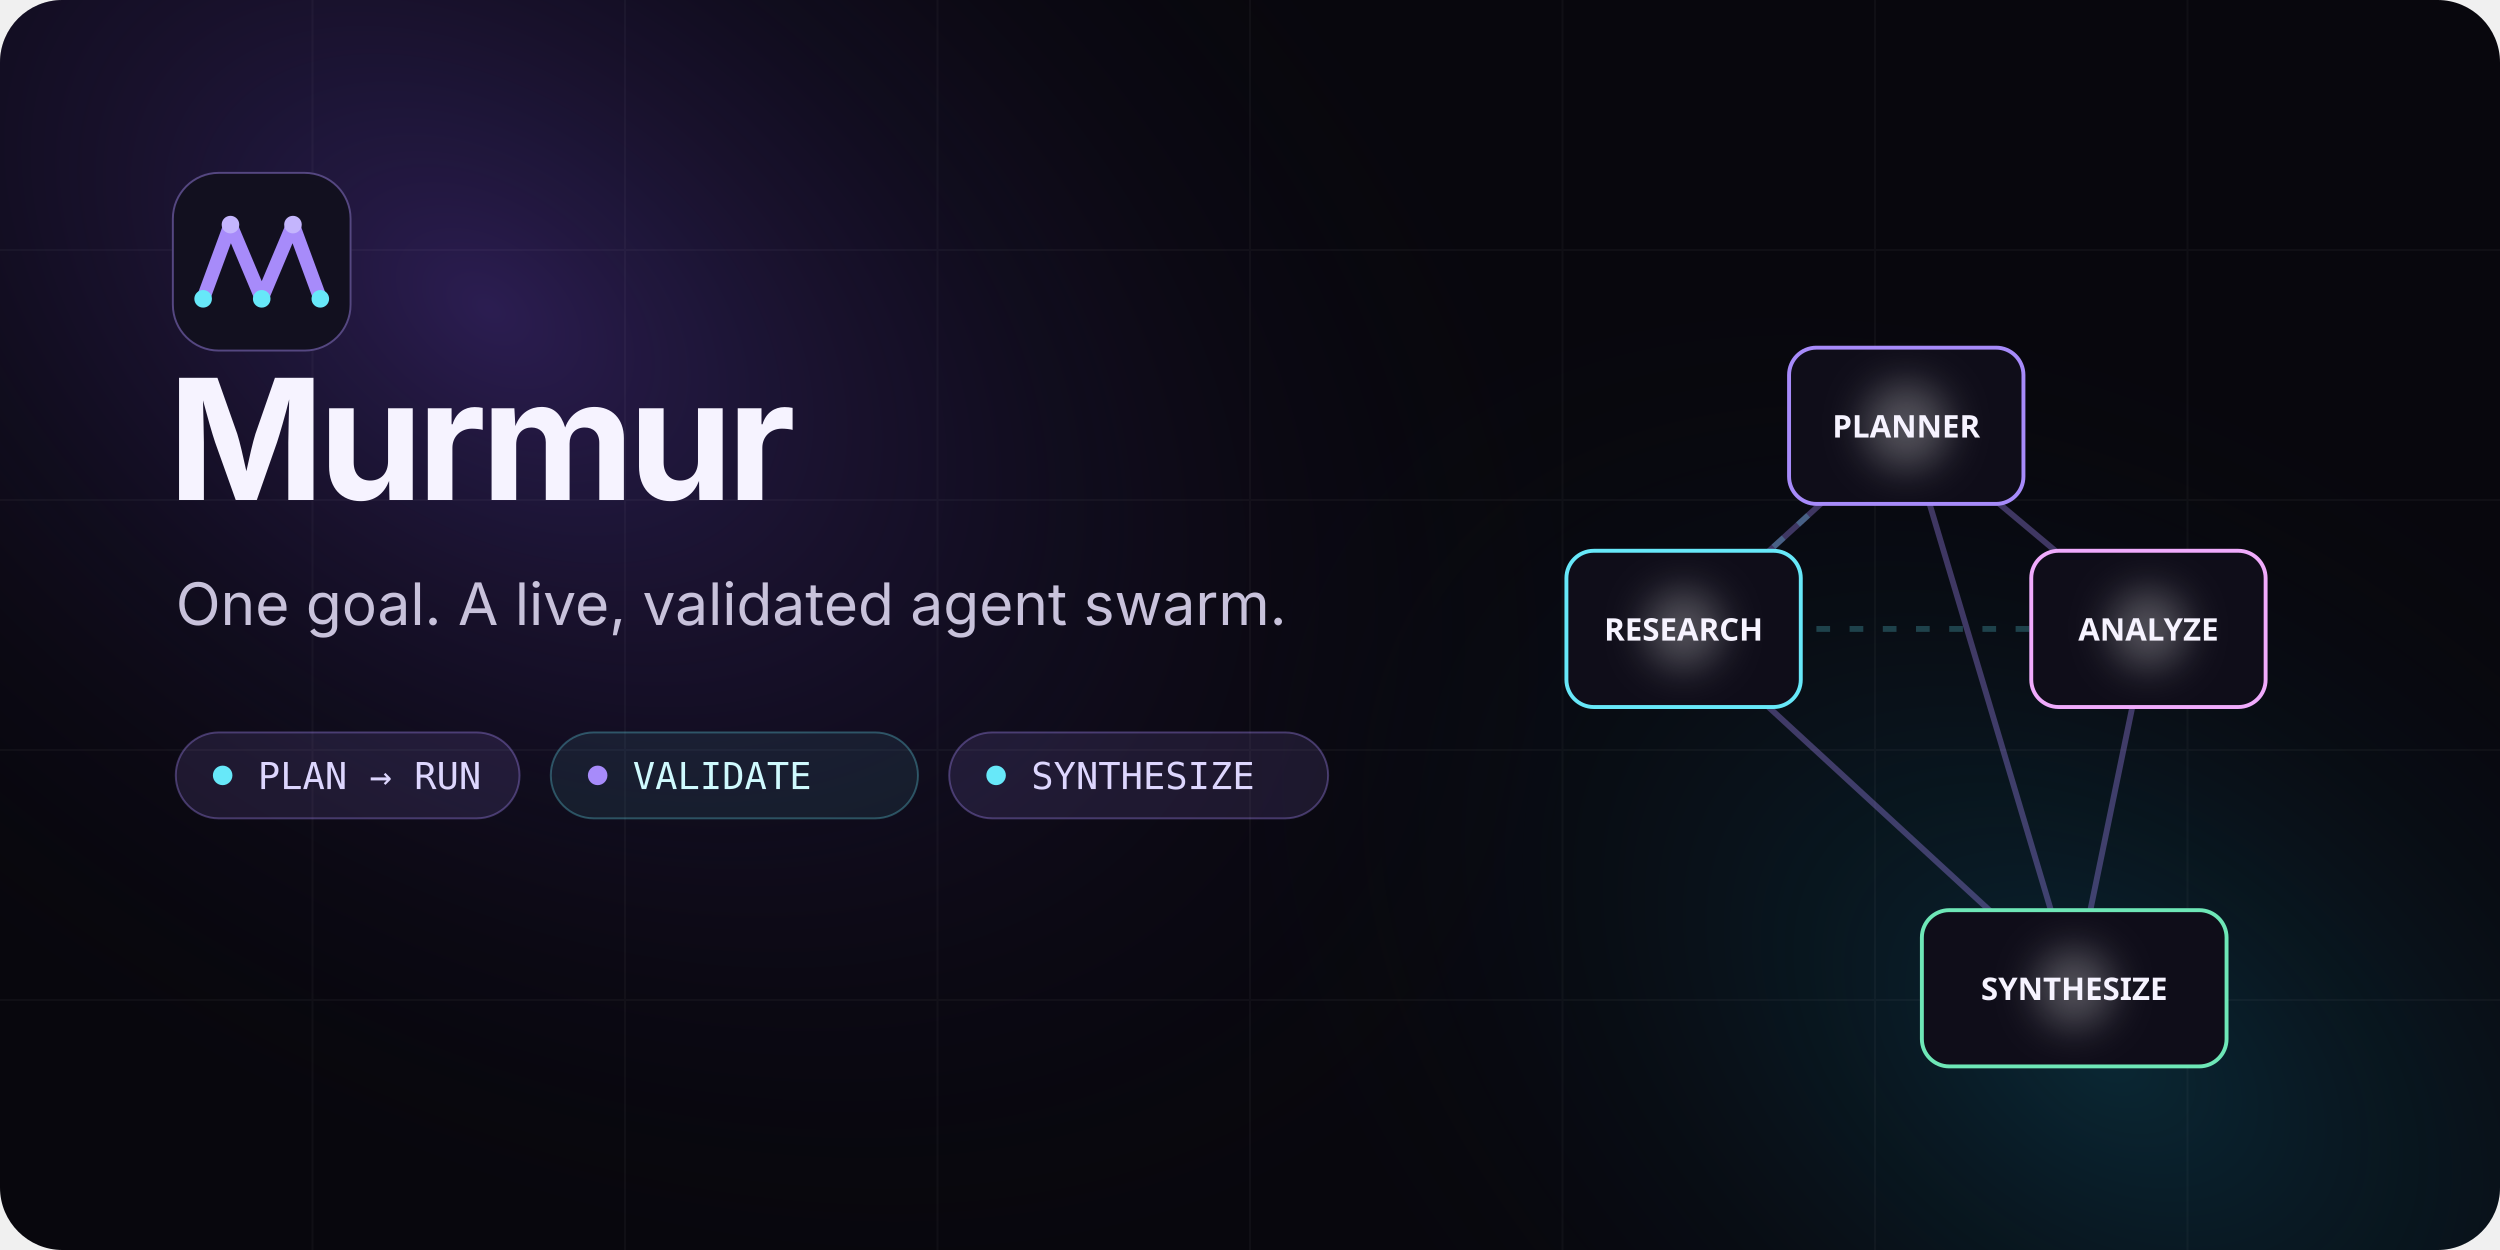
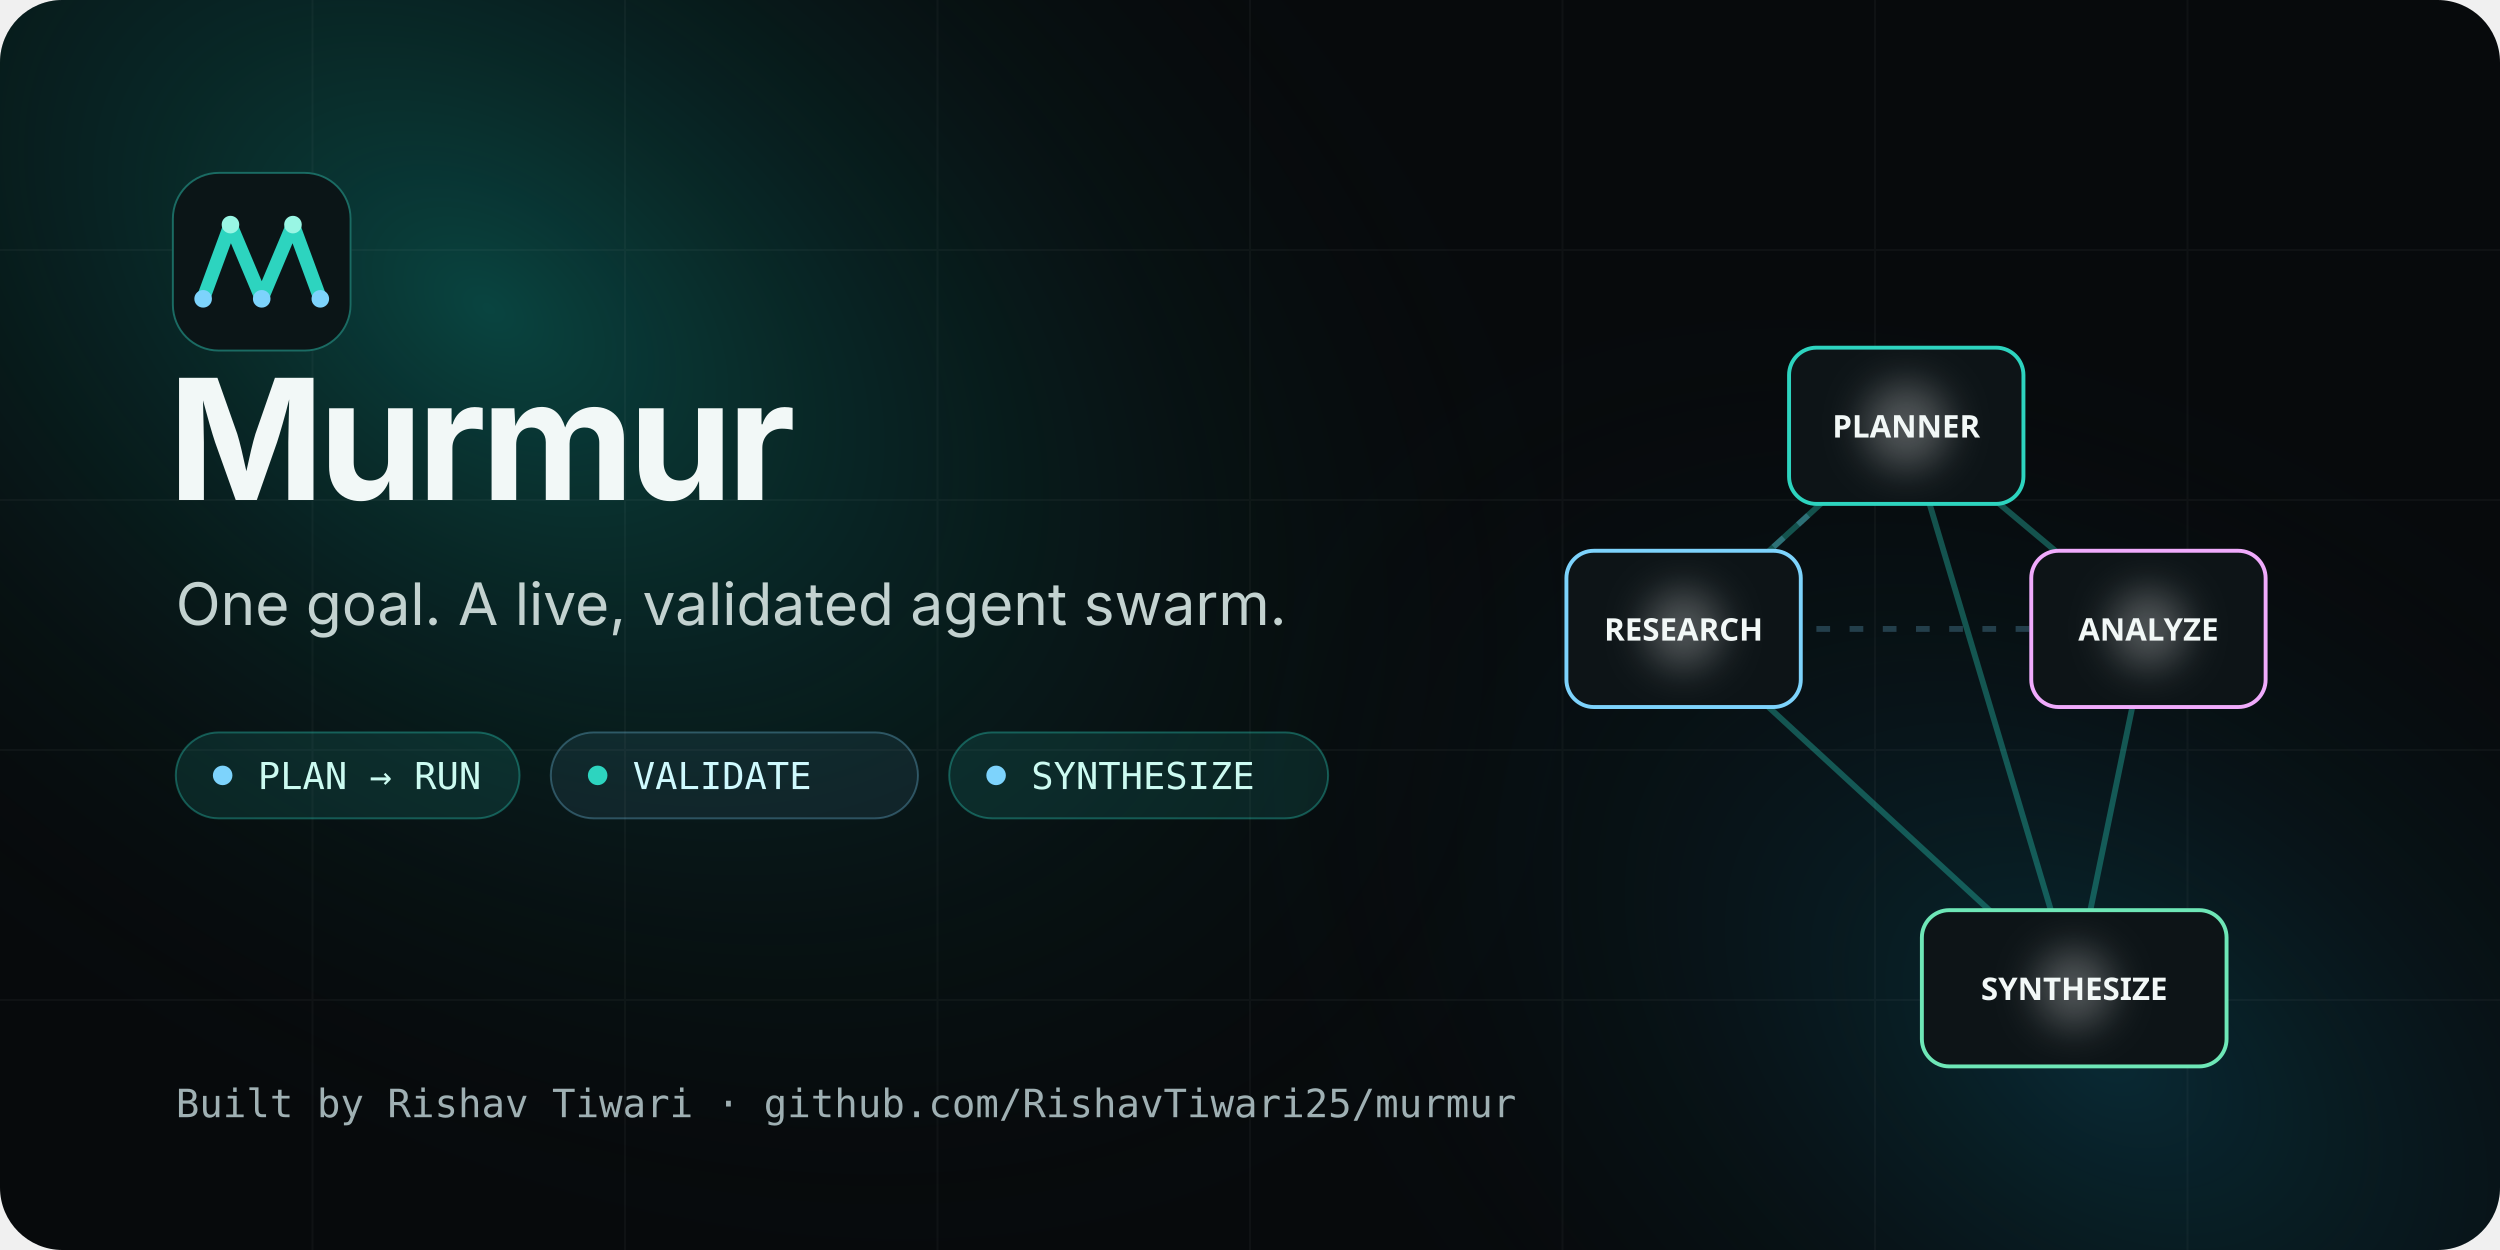
<svg xmlns="http://www.w3.org/2000/svg" viewBox="0 0 1280 640" role="img" aria-labelledby="title desc">
  <defs>
    <radialGradient id="violet" cx="0" cy="0" r="1" gradientTransform="translate(250 160) rotate(35) scale(650 420)" gradientUnits="userSpaceOnUse">
-       <stop stop-color="#5b3cae" stop-opacity=".42" />
-       <stop offset="1" stop-color="#08070d" stop-opacity="0" />
+       <stop stop-color="#0d9488" stop-opacity=".42" />
+       <stop offset="1" stop-color="#070a0c" stop-opacity="0" />
    </radialGradient>
    <radialGradient id="cyan" cx="0" cy="0" r="1" gradientTransform="translate(1080 540) rotate(-145) scale(520 340)" gradientUnits="userSpaceOnUse">
      <stop stop-color="#0e7490" stop-opacity=".3" />
-       <stop offset="1" stop-color="#08070d" stop-opacity="0" />
+       <stop offset="1" stop-color="#070a0c" stop-opacity="0" />
    </radialGradient>
    <filter id="glow" x="-100%" y="-100%" width="300%" height="300%">
      <feGaussianBlur stdDeviation="10" />
    </filter>
  </defs>
-   <rect width="1280" height="640" rx="32" fill="#08070d" />
+   <rect width="1280" height="640" rx="32" fill="#070a0c" />
  <rect width="1280" height="640" rx="32" fill="url(#violet)" />
  <rect width="1280" height="640" rx="32" fill="url(#cyan)" />
  <path d="M0 128h1280M0 256h1280M0 384h1280M0 512h1280M160 0v640M320 0v640M480 0v640M640 0v640M800 0v640M960 0v640M1120 0v640" stroke="#fff" stroke-opacity=".035" />
  <g transform="translate(86 86)">
-     <rect x="2" y="2" width="92" height="92" rx="24" fill="#12101f" />
-     <rect x="2.5" y="2.5" width="91" height="91" rx="23.5" fill="none" stroke="#a78bfa" stroke-opacity=".45" />
-     <path d="M18 67 32 29l16 38 16-38 14 38" fill="none" stroke="#a78bfa" stroke-linecap="round" stroke-linejoin="round" stroke-width="7" />
-     <circle cx="18" cy="67" r="4.5" fill="#67e8f9" />
-     <circle cx="32" cy="29" r="4.5" fill="#c4b5fd" />
-     <circle cx="48" cy="67" r="4.5" fill="#67e8f9" />
-     <circle cx="64" cy="29" r="4.5" fill="#c4b5fd" />
-     <circle cx="78" cy="67" r="4.5" fill="#67e8f9" />
+     <rect x="2" y="2" width="92" height="92" rx="24" fill="#0b1517" />
+     <rect x="2.5" y="2.5" width="91" height="91" rx="23.5" fill="none" stroke="#2dd4bf" stroke-opacity=".45" />
+     <path d="M18 67 32 29l16 38 16-38 14 38" fill="none" stroke="#2dd4bf" stroke-linecap="round" stroke-linejoin="round" stroke-width="7" />
+     <circle cx="18" cy="67" r="4.5" fill="#7dd3fc" />
+     <circle cx="32" cy="29" r="4.5" fill="#99f6e4" />
+     <circle cx="48" cy="67" r="4.5" fill="#7dd3fc" />
+     <circle cx="64" cy="29" r="4.5" fill="#99f6e4" />
+     <circle cx="78" cy="67" r="4.5" fill="#7dd3fc" />
  </g>
-   <text x="86" y="256" fill="#f6f3ff" font-family="Inter, ui-sans-serif, system-ui, sans-serif" font-size="86" font-weight="740" letter-spacing="-3">Murmur</text>
-   <text x="90" y="320" fill="#c8c2db" font-family="Inter, ui-sans-serif, system-ui, sans-serif" font-size="30">One goal. A live, validated agent swarm.</text>
+   <text x="86" y="256" fill="#f2f8f7" font-family="Inter, ui-sans-serif, system-ui, sans-serif" font-size="86" font-weight="740" letter-spacing="-3">Murmur</text>
+   <text x="90" y="320" fill="#c3d2d0" font-family="Inter, ui-sans-serif, system-ui, sans-serif" font-size="30">One goal. A live, validated agent swarm.</text>
  <g transform="translate(90 375)" font-family="ui-monospace, SFMono-Regular, monospace" font-size="19">
-     <rect width="176" height="44" rx="22" fill="#a78bfa" fill-opacity=".12" stroke="#a78bfa" stroke-opacity=".35" />
-     <circle cx="24" cy="22" r="5" fill="#67e8f9" />
-     <text x="42" y="29" fill="#ddd6fe">PLAN → RUN</text>
-     <rect x="192" width="188" height="44" rx="22" fill="#67e8f9" fill-opacity=".08" stroke="#67e8f9" stroke-opacity=".3" />
-     <circle cx="216" cy="22" r="5" fill="#a78bfa" />
+     <rect width="176" height="44" rx="22" fill="#2dd4bf" fill-opacity=".12" stroke="#2dd4bf" stroke-opacity=".35" />
+     <circle cx="24" cy="22" r="5" fill="#7dd3fc" />
+     <text x="42" y="29" fill="#ccfbf1">PLAN → RUN</text>
+     <rect x="192" width="188" height="44" rx="22" fill="#7dd3fc" fill-opacity=".08" stroke="#7dd3fc" stroke-opacity=".3" />
+     <circle cx="216" cy="22" r="5" fill="#2dd4bf" />
    <text x="234" y="29" fill="#cffafe">VALIDATE</text>
-     <rect x="396" width="194" height="44" rx="22" fill="#a78bfa" fill-opacity=".12" stroke="#a78bfa" stroke-opacity=".35" />
-     <circle cx="420" cy="22" r="5" fill="#67e8f9" />
-     <text x="438" y="29" fill="#ddd6fe">SYNTHESIZE</text>
+     <rect x="396" width="194" height="44" rx="22" fill="#2dd4bf" fill-opacity=".12" stroke="#2dd4bf" stroke-opacity=".35" />
+     <circle cx="420" cy="22" r="5" fill="#7dd3fc" />
+     <text x="438" y="29" fill="#ccfbf1">SYNTHESIZE</text>
  </g>
  <g transform="translate(790 116)">
-     <path d="M72 206 186 102M186 102l124 104M186 102l86 288M72 206l200 184M310 206l-38 184" stroke="#a78bfa" stroke-opacity=".35" stroke-width="3" />
-     <path d="M72 206h238M186 102l-114 104" stroke="#67e8f9" stroke-opacity=".24" stroke-width="3" stroke-dasharray="7 10" />
-     <g fill="#0f0d19" stroke-width="2">
-       <rect x="126" y="62" width="120" height="80" rx="14" stroke="#a78bfa" />
-       <rect x="12" y="166" width="120" height="80" rx="14" stroke="#67e8f9" />
+     <path d="M72 206 186 102M186 102l124 104M186 102l86 288M72 206l200 184M310 206l-38 184" stroke="#2dd4bf" stroke-opacity=".35" stroke-width="3" />
+     <path d="M72 206h238M186 102l-114 104" stroke="#7dd3fc" stroke-opacity=".24" stroke-width="3" stroke-dasharray="7 10" />
+     <g fill="#0d1417" stroke-width="2">
+       <rect x="126" y="62" width="120" height="80" rx="14" stroke="#2dd4bf" />
+       <rect x="12" y="166" width="120" height="80" rx="14" stroke="#7dd3fc" />
      <rect x="250" y="166" width="120" height="80" rx="14" stroke="#f0abfc" />
      <rect x="194" y="350" width="156" height="80" rx="14" stroke="#6ee7b7" />
    </g>
    <g fill="#fff" opacity=".28" filter="url(#glow)">
      <circle cx="186" cy="102" r="22" />
      <circle cx="72" cy="206" r="20" />
      <circle cx="310" cy="206" r="20" />
      <circle cx="272" cy="390" r="20" />
    </g>
-     <g fill="#f6f3ff" font-family="ui-sans-serif, system-ui" font-size="16" font-weight="650" text-anchor="middle">
+     <g fill="#f2f8f7" font-family="ui-sans-serif, system-ui" font-size="16" font-weight="650" text-anchor="middle">
      <text x="186" y="108">PLANNER</text>
      <text x="72" y="212">RESEARCH</text>
      <text x="310" y="212">ANALYZE</text>
      <text x="272" y="396">SYNTHESIZE</text>
    </g>
  </g>
+   <text x="90" y="572" fill="#9fb0b3" font-family="ui-monospace, SFMono-Regular, monospace" font-size="20">Built by Rishav Tiwari · github.com/RishavTiwari25/murmur</text>
</svg>
